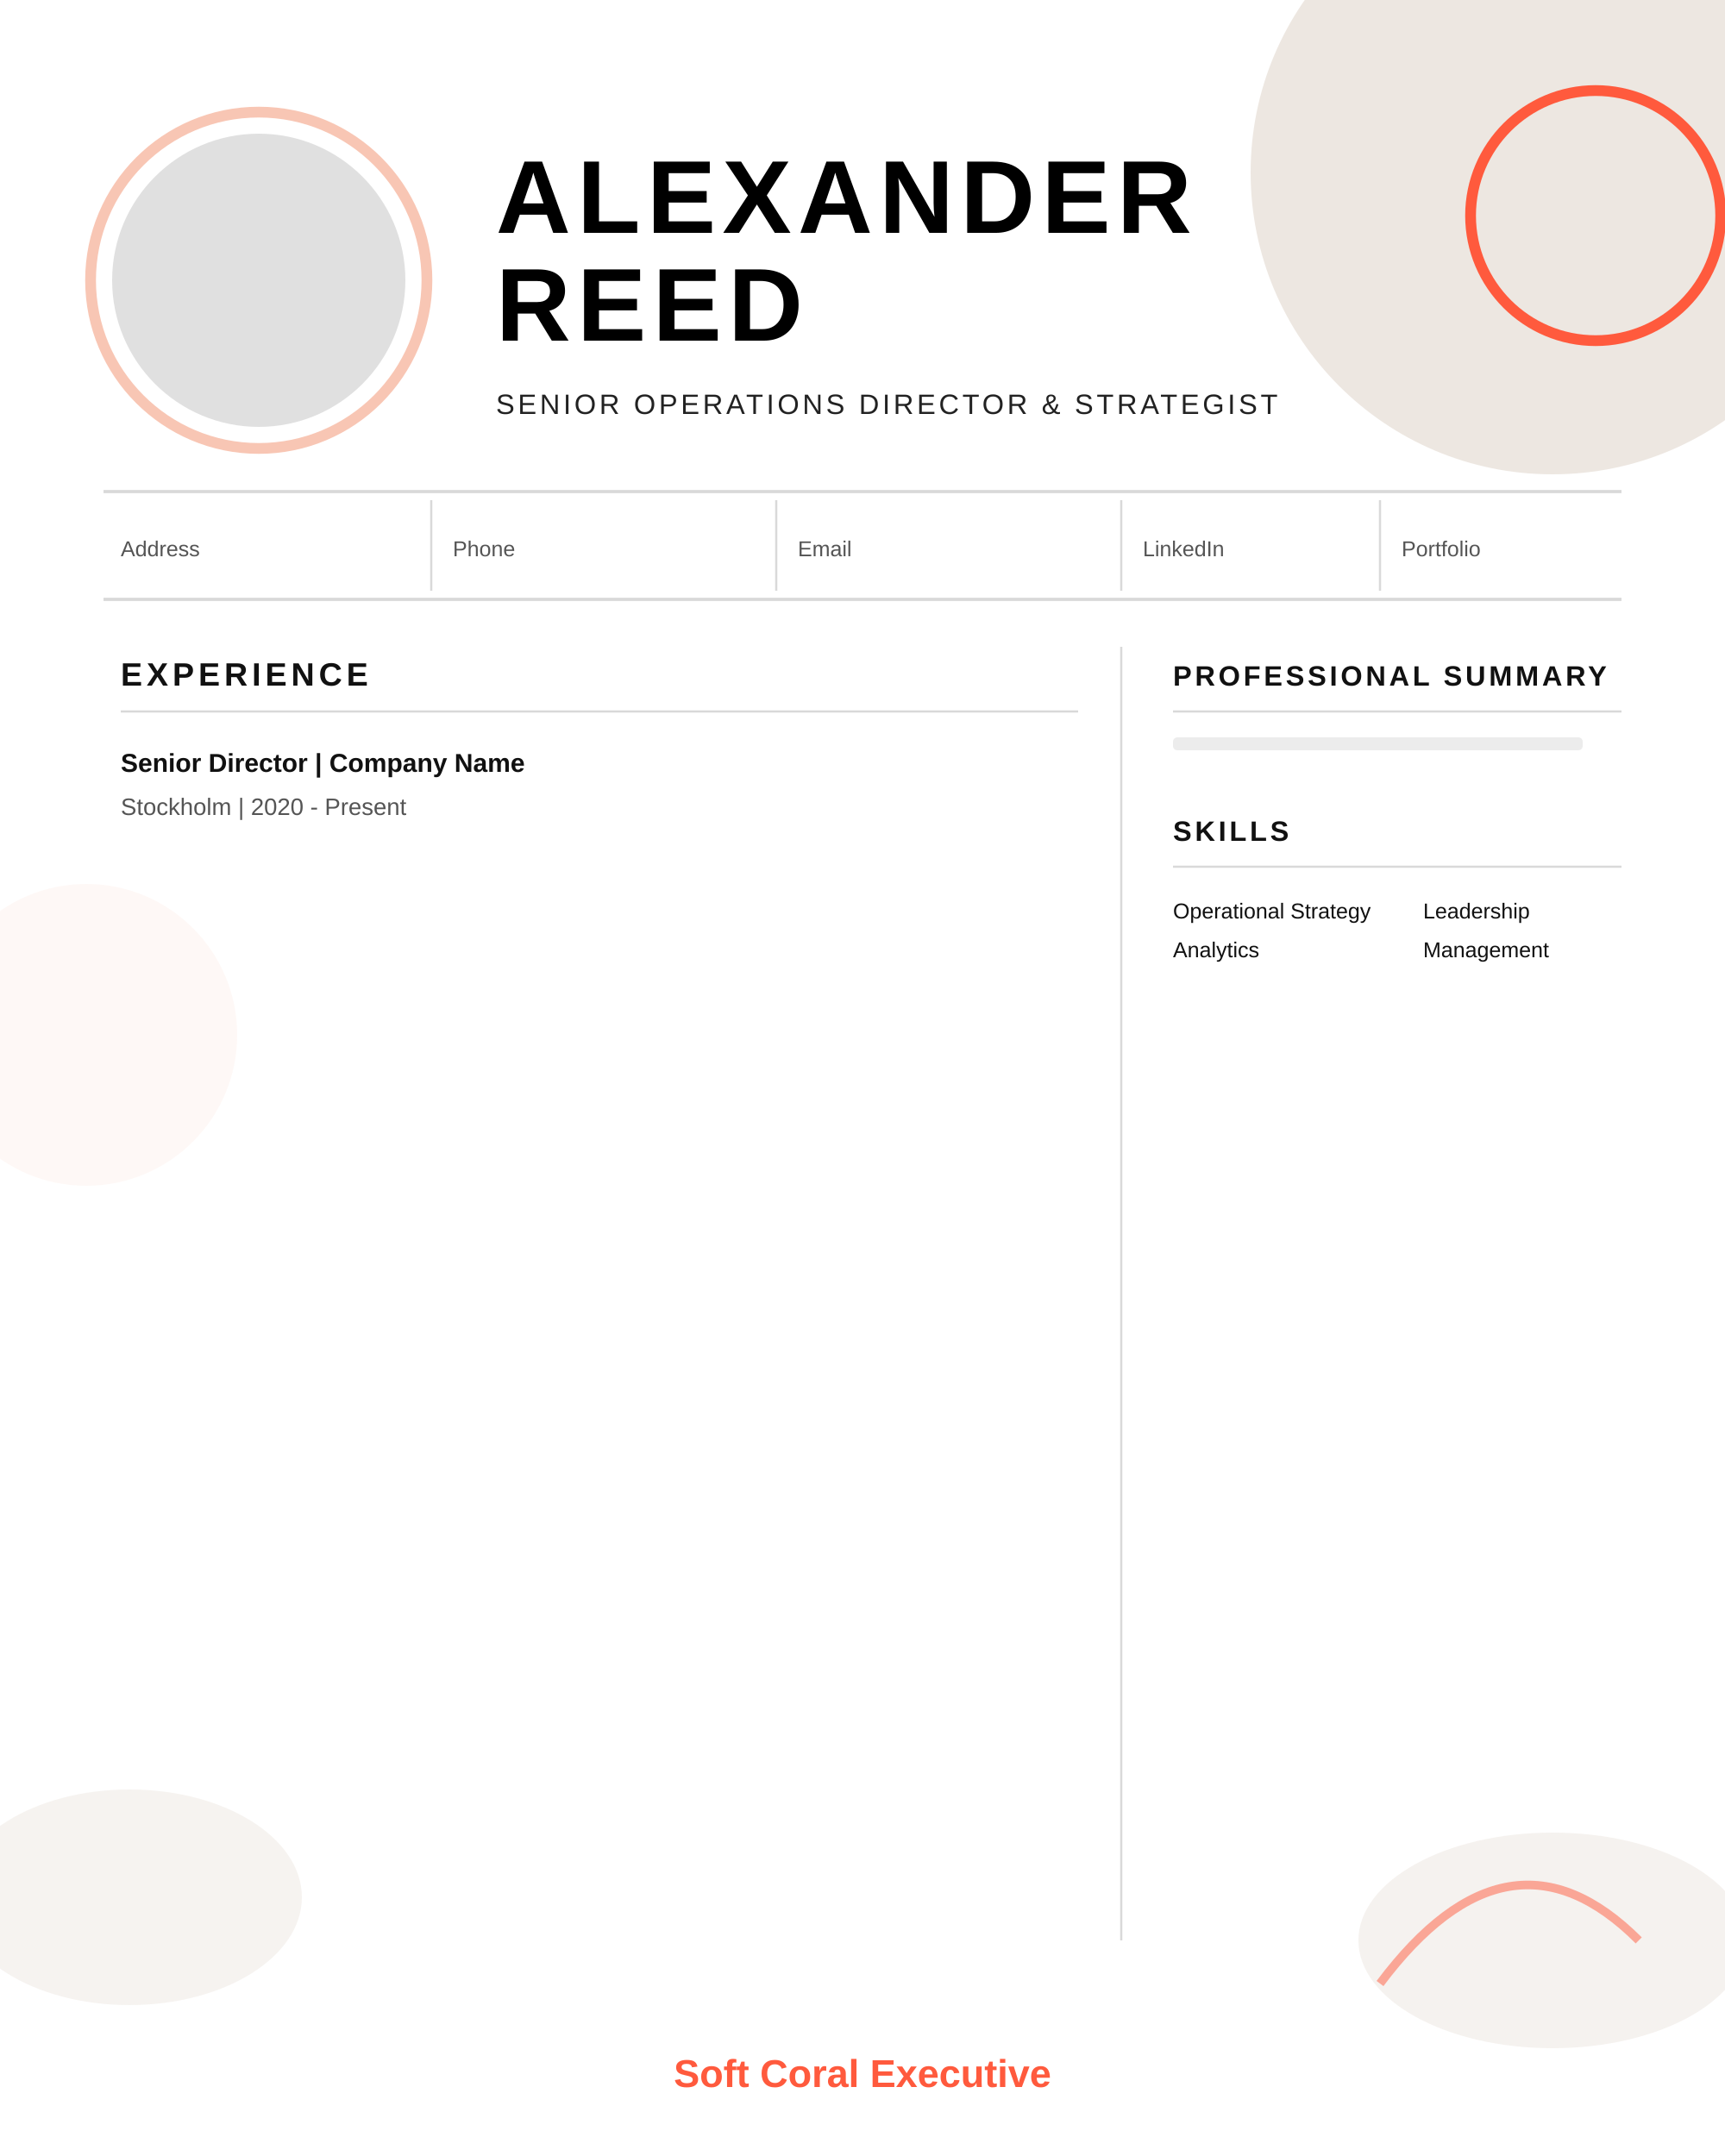
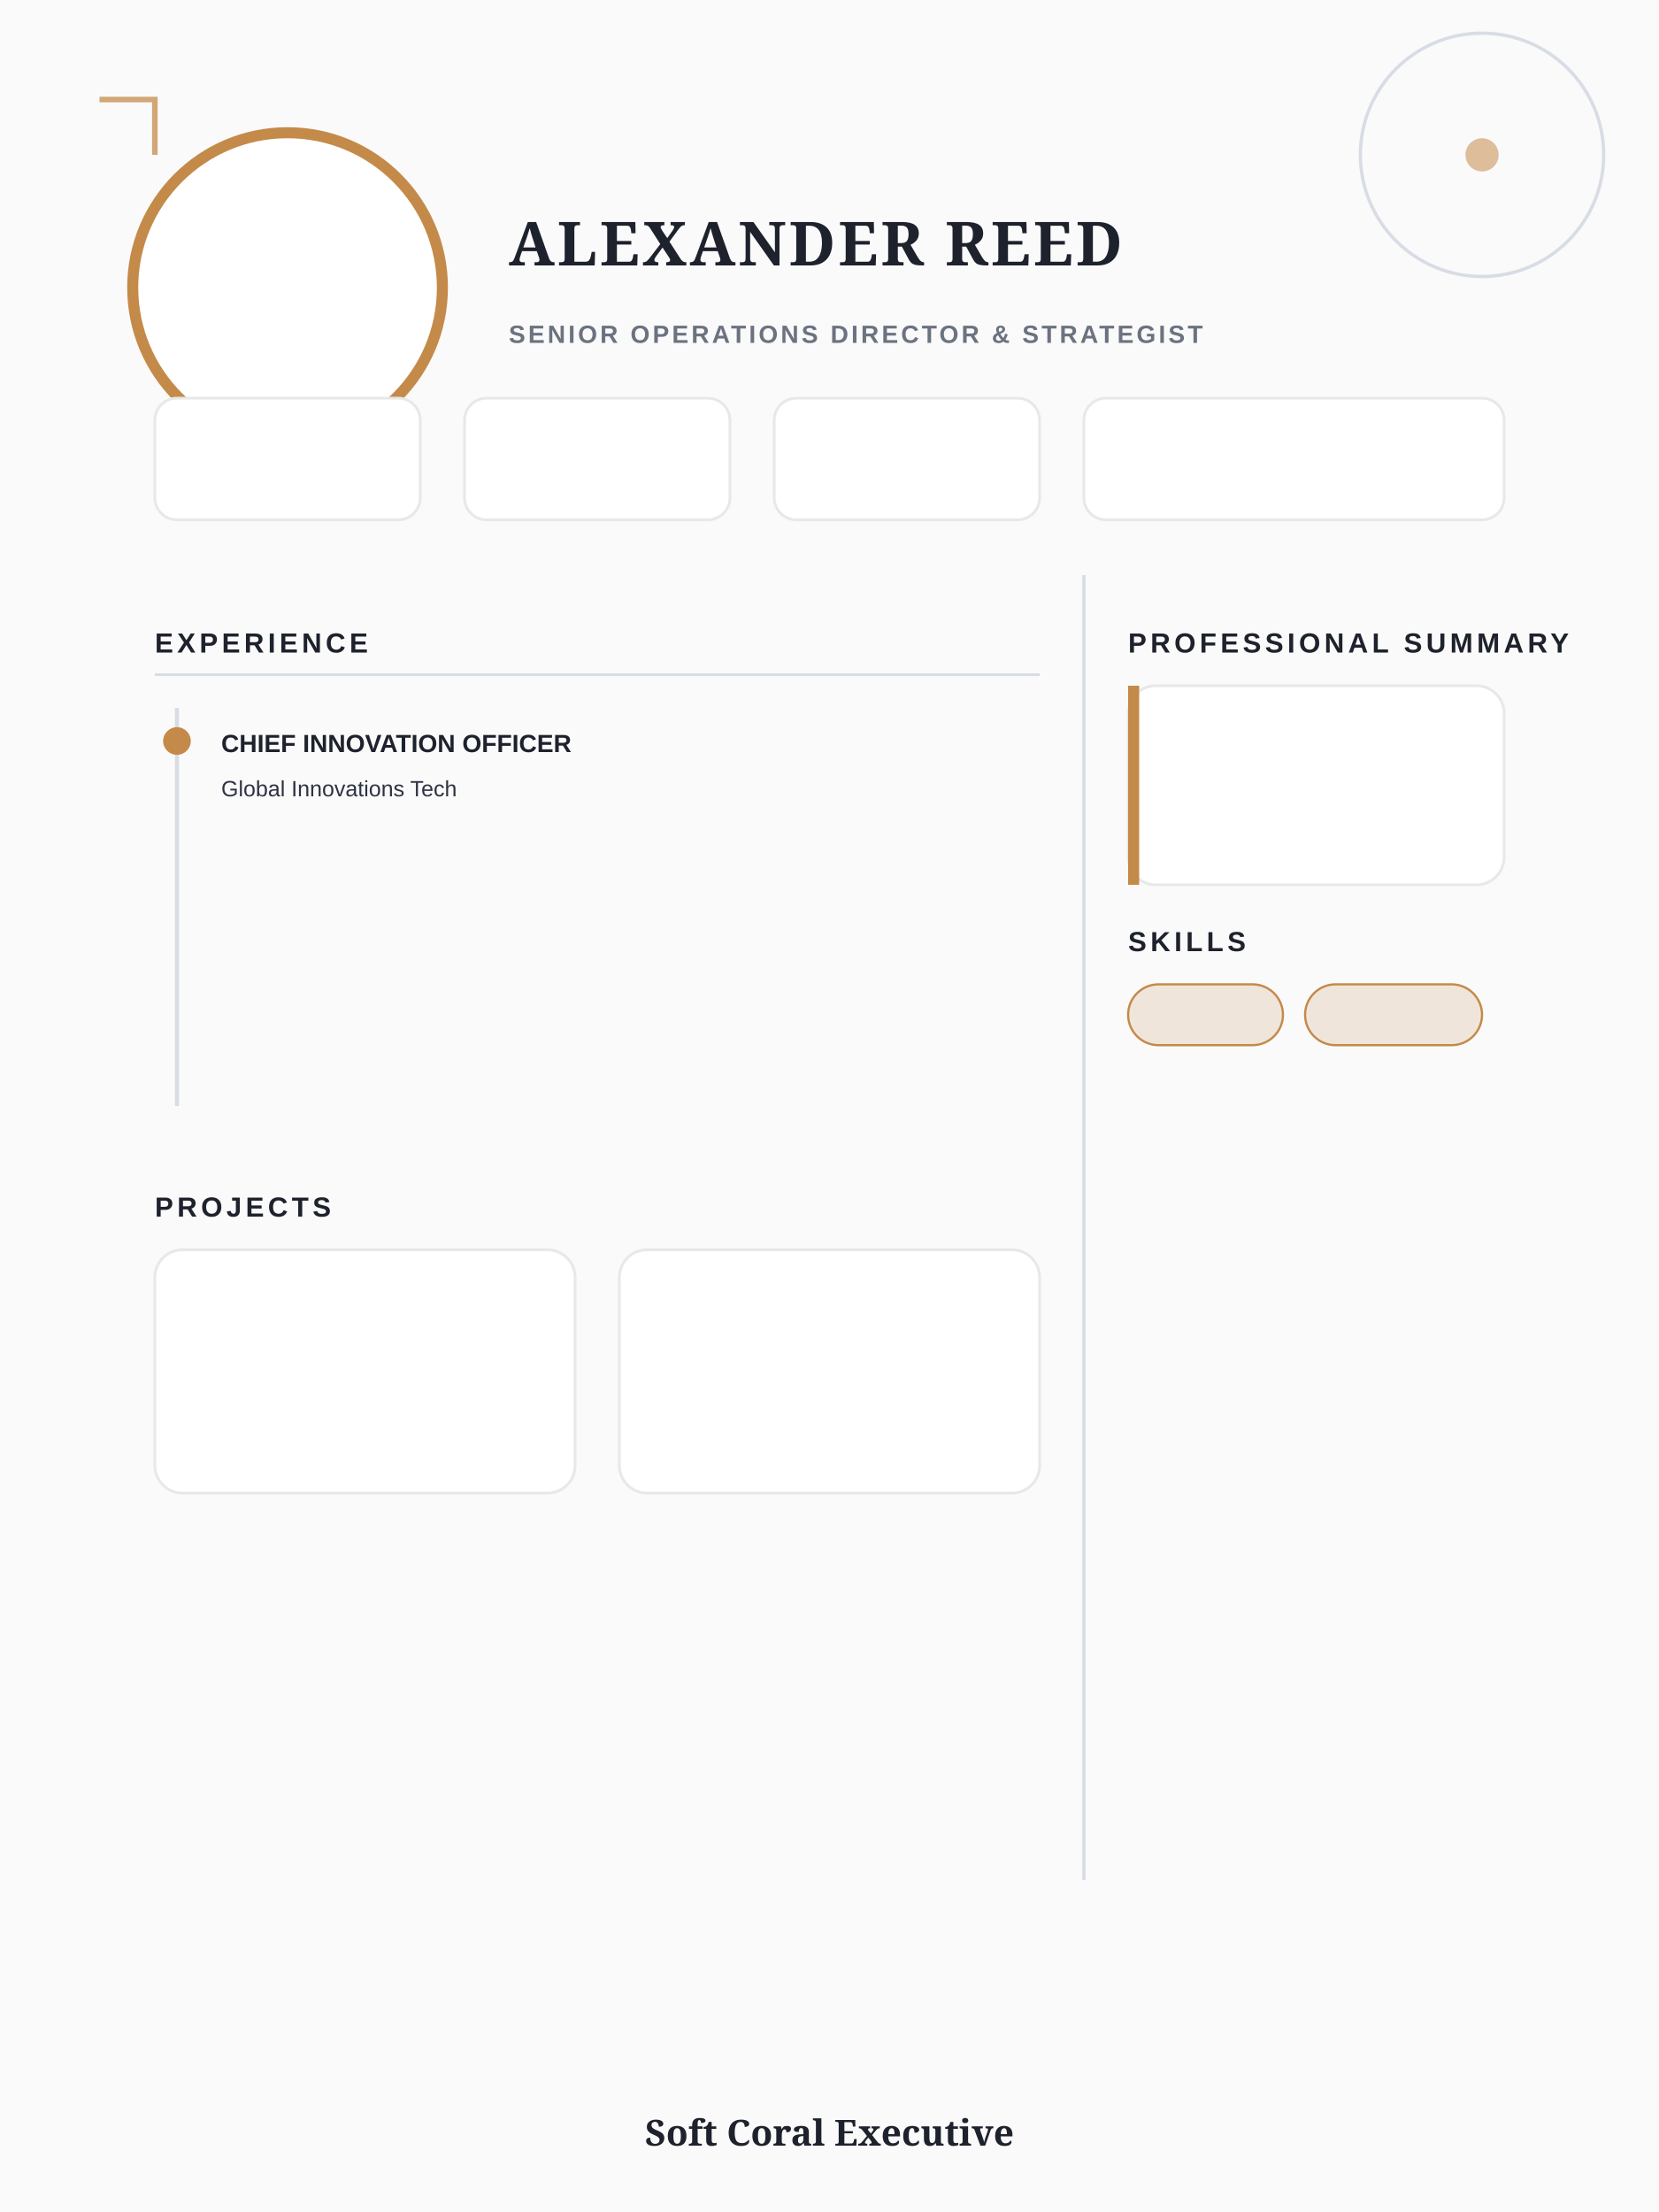
- <svg xmlns="http://www.w3.org/2000/svg" width="800" height="1000" viewBox="0 0 800 1000">
-   <rect width="800" height="1000" fill="#FFFFFF" />
-   <circle cx="720" cy="80" r="140" fill="#EDE7E1" />
-   <circle cx="740" cy="100" r="58" fill="none" stroke="#FF5A3D" stroke-width="5" />
-   <ellipse cx="40" cy="480" rx="70" ry="70" fill="#F8C6B4" opacity="0.12" />
-   <ellipse cx="720" cy="900" rx="90" ry="50" fill="#EDE7E1" opacity="0.55" />
-   <path d="M640 920 Q700 840 760 900" fill="none" stroke="#FF5A3D" stroke-width="4" opacity="0.5" />
-   <ellipse cx="60" cy="880" rx="80" ry="50" fill="#EDE7E1" opacity="0.5" />
-   <circle cx="120" cy="130" r="78" fill="#FFFFFF" stroke="#F8C6B4" stroke-width="5" />
-   <circle cx="120" cy="130" r="68" fill="#E0E0E0" />
-   <text x="230" y="108" font-family="Arial,sans-serif" font-size="48" font-weight="800" fill="#000000" letter-spacing="3">ALEXANDER</text>
-   <text x="230" y="158" font-family="Arial,sans-serif" font-size="48" font-weight="800" fill="#000000" letter-spacing="3">REED</text>
-   <text x="230" y="192" font-family="Arial,sans-serif" font-size="13" font-weight="500" fill="#222222" letter-spacing="1.5">SENIOR OPERATIONS DIRECTOR &amp; STRATEGIST</text>
-   <line x1="48" y1="228" x2="752" y2="228" stroke="#D9D9D9" stroke-width="1.5" />
-   <line x1="48" y1="278" x2="752" y2="278" stroke="#D9D9D9" stroke-width="1.5" />
-   <line x1="200" y1="232" x2="200" y2="274" stroke="#D9D9D9" />
-   <line x1="360" y1="232" x2="360" y2="274" stroke="#D9D9D9" />
-   <line x1="520" y1="232" x2="520" y2="274" stroke="#D9D9D9" />
-   <line x1="640" y1="232" x2="640" y2="274" stroke="#D9D9D9" />
-   <text x="56" y="258" font-family="Arial,sans-serif" font-size="10" fill="#555555">Address</text>
-   <text x="210" y="258" font-family="Arial,sans-serif" font-size="10" fill="#555555">Phone</text>
-   <text x="370" y="258" font-family="Arial,sans-serif" font-size="10" fill="#555555">Email</text>
-   <text x="530" y="258" font-family="Arial,sans-serif" font-size="10" fill="#555555">LinkedIn</text>
-   <text x="650" y="258" font-family="Arial,sans-serif" font-size="10" fill="#555555">Portfolio</text>
-   <text x="56" y="318" font-family="Arial,sans-serif" font-size="15" font-weight="700" fill="#111111" letter-spacing="2">EXPERIENCE</text>
-   <line x1="56" y1="330" x2="500" y2="330" stroke="#D9D9D9" />
-   <text x="56" y="358" font-family="Arial,sans-serif" font-size="12" font-weight="700" fill="#111111">Senior Director | Company Name</text>
-   <text x="56" y="378" font-family="Arial,sans-serif" font-size="11" fill="#555555">Stockholm | 2020 - Present</text>
-   <line x1="520" y1="300" x2="520" y2="900" stroke="#D9D9D9" />
-   <text x="544" y="318" font-family="Arial,sans-serif" font-size="13" font-weight="700" fill="#111111" letter-spacing="1.5">PROFESSIONAL SUMMARY</text>
-   <line x1="544" y1="330" x2="752" y2="330" stroke="#D9D9D9" />
-   <rect x="544" y="342" width="190" height="6" rx="2" fill="#D9D9D9" opacity="0.5" />
-   <text x="544" y="390" font-family="Arial,sans-serif" font-size="13" font-weight="700" fill="#111111" letter-spacing="1.5">SKILLS</text>
-   <line x1="544" y1="402" x2="752" y2="402" stroke="#D9D9D9" />
-   <text x="544" y="426" font-family="Arial,sans-serif" font-size="10" fill="#111111">Operational Strategy</text>
-   <text x="660" y="426" font-family="Arial,sans-serif" font-size="10" fill="#111111">Leadership</text>
-   <text x="544" y="444" font-family="Arial,sans-serif" font-size="10" fill="#111111">Analytics</text>
-   <text x="660" y="444" font-family="Arial,sans-serif" font-size="10" fill="#111111">Management</text>
-   <text x="400" y="968" text-anchor="middle" font-family="Arial,sans-serif" font-size="18" font-weight="700" fill="#FF5A3D">Soft Coral Executive</text>
+ <svg xmlns="http://www.w3.org/2000/svg" width="600" height="800" viewBox="0 0 600 800">
+   <rect width="600" height="800" fill="#FAFAFA" />
+   <path d="M36 36 H56 V56" stroke="#C48A4A" stroke-width="2" fill="none" opacity="0.75" />
+   <circle cx="536" cy="56" r="44" fill="none" stroke="#D8DCE5" stroke-width="1.2" />
+   <circle cx="536" cy="56" r="6" fill="#C48A4A" opacity="0.55" />
+   <circle cx="104" cy="104" r="56" fill="#FFFFFF" stroke="#C48A4A" stroke-width="4" />
+   <text x="184" y="96" font-family="Georgia, serif" font-size="22" font-weight="700" fill="#1E222D" letter-spacing="1">ALEXANDER REED</text>
+   <text x="184" y="124" font-family="Arial, sans-serif" font-size="9" font-weight="600" fill="#6B7280" letter-spacing="1">SENIOR OPERATIONS DIRECTOR &amp; STRATEGIST</text>
+   <rect x="56" y="144" width="96" height="44" rx="8" fill="#FFFFFF" stroke="#E8E8E8" />
+   <rect x="168" y="144" width="96" height="44" rx="8" fill="#FFFFFF" stroke="#E8E8E8" />
+   <rect x="280" y="144" width="96" height="44" rx="8" fill="#FFFFFF" stroke="#E8E8E8" />
+   <rect x="392" y="144" width="152" height="44" rx="8" fill="#FFFFFF" stroke="#E8E8E8" />
+   <line x1="392" y1="208" x2="392" y2="680" stroke="#D8DCE5" stroke-width="1.2" />
+   <text x="56" y="236" font-family="Arial, sans-serif" font-size="10" font-weight="600" fill="#1E222D" letter-spacing="1.4">EXPERIENCE</text>
+   <line x1="56" y1="244" x2="376" y2="244" stroke="#D8DCE5" />
+   <line x1="64" y1="256" x2="64" y2="400" stroke="#D8DCE5" stroke-width="1.5" />
+   <circle cx="64" cy="268" r="5" fill="#C48A4A" />
+   <text x="80" y="272" font-family="Arial, sans-serif" font-size="9" font-weight="700" fill="#1E222D">CHIEF INNOVATION OFFICER</text>
+   <text x="80" y="288" font-family="Arial, sans-serif" font-size="8" fill="#2D3342">Global Innovations Tech</text>
+   <text x="56" y="440" font-family="Arial, sans-serif" font-size="10" font-weight="600" fill="#1E222D" letter-spacing="1.4">PROJECTS</text>
+   <rect x="56" y="452" width="152" height="88" rx="10" fill="#FFFFFF" stroke="#E8E8E8" />
+   <rect x="224" y="452" width="152" height="88" rx="10" fill="#FFFFFF" stroke="#E8E8E8" />
+   <text x="408" y="236" font-family="Arial, sans-serif" font-size="10" font-weight="600" fill="#1E222D" letter-spacing="1.4">PROFESSIONAL SUMMARY</text>
+   <rect x="408" y="248" width="136" height="72" rx="10" fill="#FFFFFF" stroke="#E8E8E8" />
+   <rect x="408" y="248" width="4" height="72" fill="#C48A4A" />
+   <text x="408" y="344" font-family="Arial, sans-serif" font-size="10" font-weight="600" fill="#1E222D" letter-spacing="1.4">SKILLS</text>
+   <rect x="408" y="356" width="56" height="22" rx="11" fill="rgba(196,138,74,0.18)" stroke="#C48A4A" stroke-width="0.8" />
+   <rect x="472" y="356" width="64" height="22" rx="11" fill="rgba(196,138,74,0.18)" stroke="#C48A4A" stroke-width="0.8" />
+   <text x="300" y="776" text-anchor="middle" font-family="Georgia, serif" font-size="13" font-weight="600" fill="#1E222D">Soft Coral Executive</text>
</svg>
